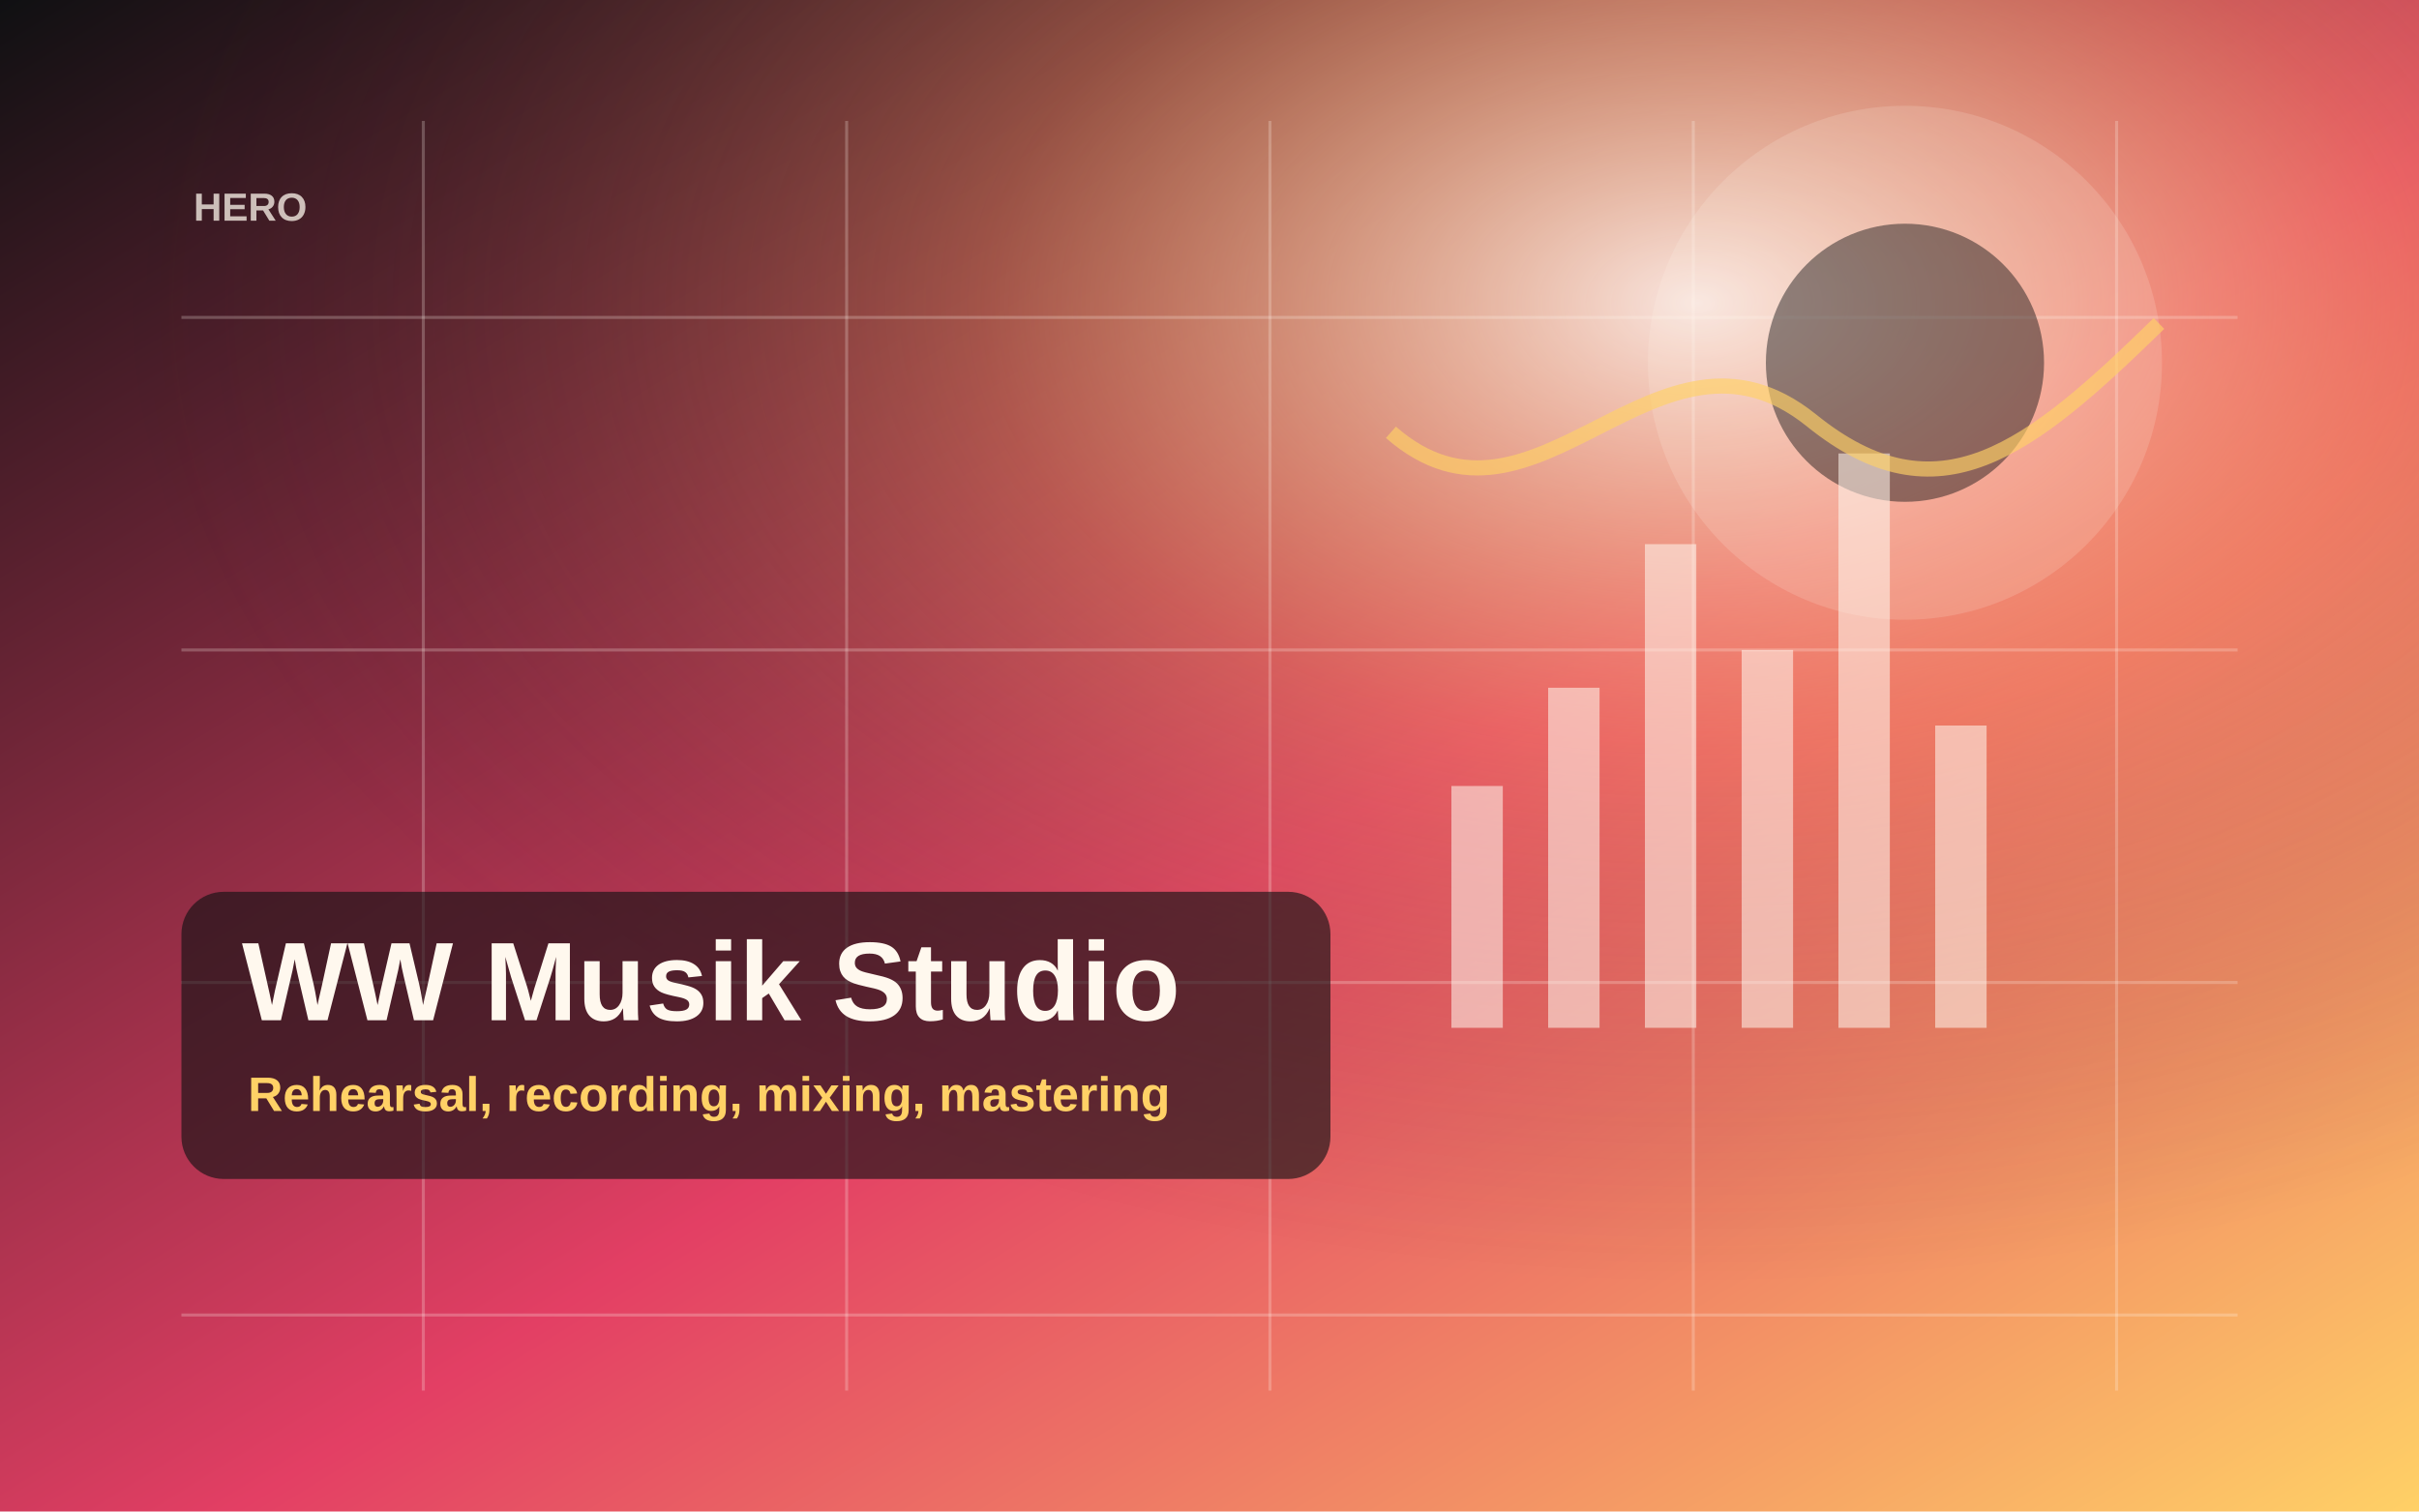
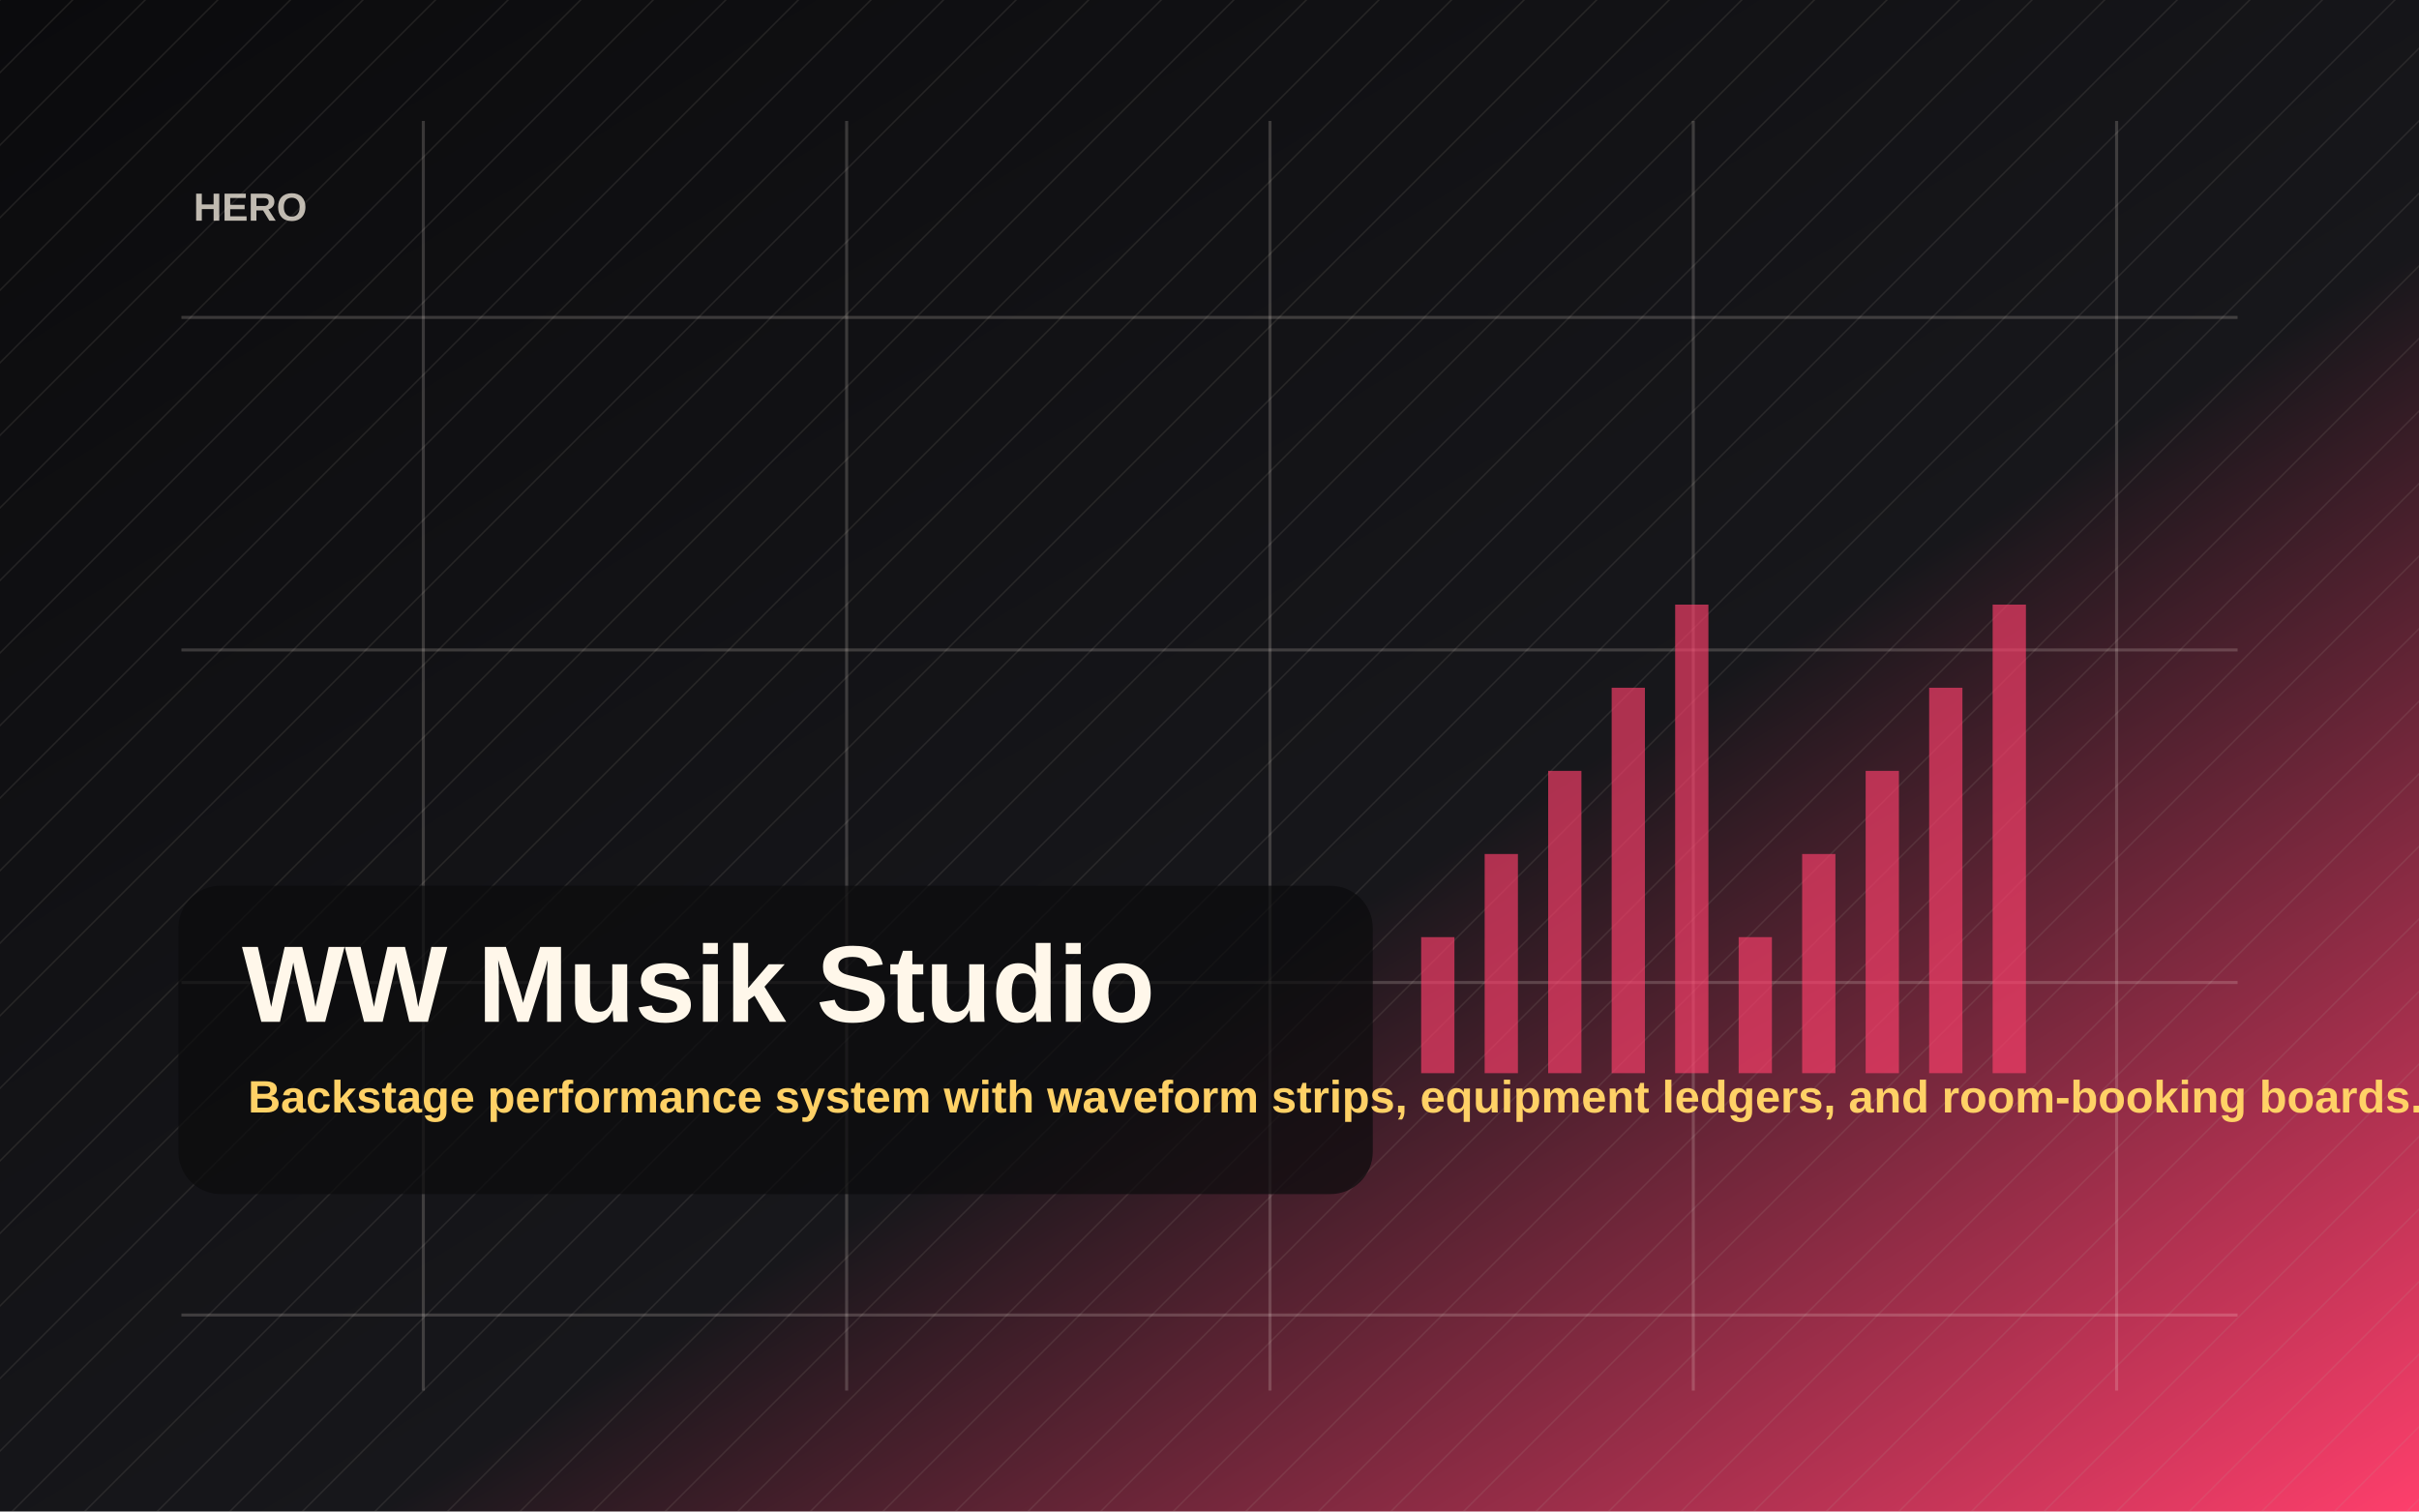
<svg xmlns="http://www.w3.org/2000/svg" width="1600" height="1000" viewBox="0 0 1600 1000" role="img" aria-label="WW Musik Studio">
  <defs>
    <linearGradient id="bg" x1="0" x2="1" y1="0" y2="1">
-       <stop offset="0" stop-color="#0f1012" />
-       <stop offset="0.55" stop-color="#e33f64" />
-       <stop offset="1" stop-color="#ffd166" />
+       <stop offset="0" stop-color="#0b0b0d" />
+       <stop offset=".58" stop-color="#17171b" />
+       <stop offset="1" stop-color="#ff3f6c" />
    </linearGradient>
-     <radialGradient id="glow" cx="70%" cy="20%" r="65%">
-       <stop offset="0" stop-color="#fff8ee" stop-opacity=".9" />
-       <stop offset=".45" stop-color="#ffd166" stop-opacity=".25" />
-       <stop offset="1" stop-color="#0f1012" stop-opacity="0" />
-     </radialGradient>
+     <pattern id="grain" width="48" height="48" patternUnits="userSpaceOnUse">
+       <path d="M0 48L48 0M-12 12L12-12M36 60L60 36" stroke="#b6aa9a" stroke-opacity=".13" />
+     </pattern>
  </defs>
  <rect width="1600" height="1000" fill="url(#bg)" />
-   <rect width="1600" height="1000" fill="url(#glow)" />
-   <g fill="none" stroke="#fff8ee" stroke-opacity=".24" stroke-width="2">
-     <path d="M120 210 H1480 M120 430 H1480 M120 650 H1480 M120 870 H1480" />
-     <path d="M280 80 V920 M560 80 V920 M840 80 V920 M1120 80 V920 M1400 80 V920" />
+   <rect width="1600" height="1000" fill="url(#grain)" />
+   <g fill="none" stroke="#fff7ea" stroke-opacity=".18" stroke-width="2">
+     <path d="M120 210H1480M120 430H1480M120 650H1480M120 870H1480" />
+     <path d="M280 80V920M560 80V920M840 80V920M1120 80V920M1400 80V920" />
  </g>
-   <circle cx="1260" cy="240" r="170" fill="#fff8ee" opacity=".16" />
-   <circle cx="1260" cy="240" r="92" fill="#0f1012" opacity=".45" />
-   <g fill="#fff8ee" opacity=".55">
-     <rect x="960" y="520" width="34" height="160" />
-     <rect x="1024" y="455" width="34" height="225" />
-     <rect x="1088" y="360" width="34" height="320" />
-     <rect x="1152" y="430" width="34" height="250" />
-     <rect x="1216" y="300" width="34" height="380" />
-     <rect x="1280" y="480" width="34" height="200" />
+   <g fill="#ff3f6c" opacity=".65">
+     <rect x="940" y="620" width="22" height="90" />
+     <rect x="982" y="565" width="22" height="145" />
+     <rect x="1024" y="510" width="22" height="200" />
+     <rect x="1066" y="455" width="22" height="255" />
+     <rect x="1108" y="400" width="22" height="310" />
+     <rect x="1150" y="620" width="22" height="90" />
+     <rect x="1192" y="565" width="22" height="145" />
+     <rect x="1234" y="510" width="22" height="200" />
+     <rect x="1276" y="455" width="22" height="255" />
+     <rect x="1318" y="400" width="22" height="310" />
  </g>
-   <path d="M920 286c96 84 176-90 278-8 84 68 144 20 230-64" fill="none" stroke="#ffd166" stroke-width="10" opacity=".65" />
-   <rect x="120" y="590" width="760" height="190" rx="28" fill="#0f1012" opacity=".62" />
-   <text x="160" y="675" font-family="Arial, Helvetica, sans-serif" font-size="74" font-weight="900" fill="#fff8ee">WW Musik Studio</text>
-   <text x="164" y="735" font-family="Arial, Helvetica, sans-serif" font-size="32" font-weight="700" fill="#ffd166">Rehearsal, recording, mixing, mastering</text>
-   <text x="128" y="146" font-family="Arial, Helvetica, sans-serif" font-size="26" font-weight="800" fill="#fff8ee" opacity=".74">HERO</text>
+   <rect x="118" y="586" width="790" height="204" rx="28" fill="#0b0b0d" opacity=".72" />
+   <text x="160" y="676" font-family="Arial, Helvetica, sans-serif" font-size="72" font-weight="900" fill="#fff7ea">WW Musik Studio</text>
+   <text x="164" y="736" font-family="Arial, Helvetica, sans-serif" font-size="30" font-weight="700" fill="#ffd166">Backstage performance system with waveform strips, equipment ledgers, and room-booking boards.</text>
+   <text x="128" y="146" font-family="Arial, Helvetica, sans-serif" font-size="26" font-weight="800" fill="#fff7ea" opacity=".74">HERO</text>
</svg>
